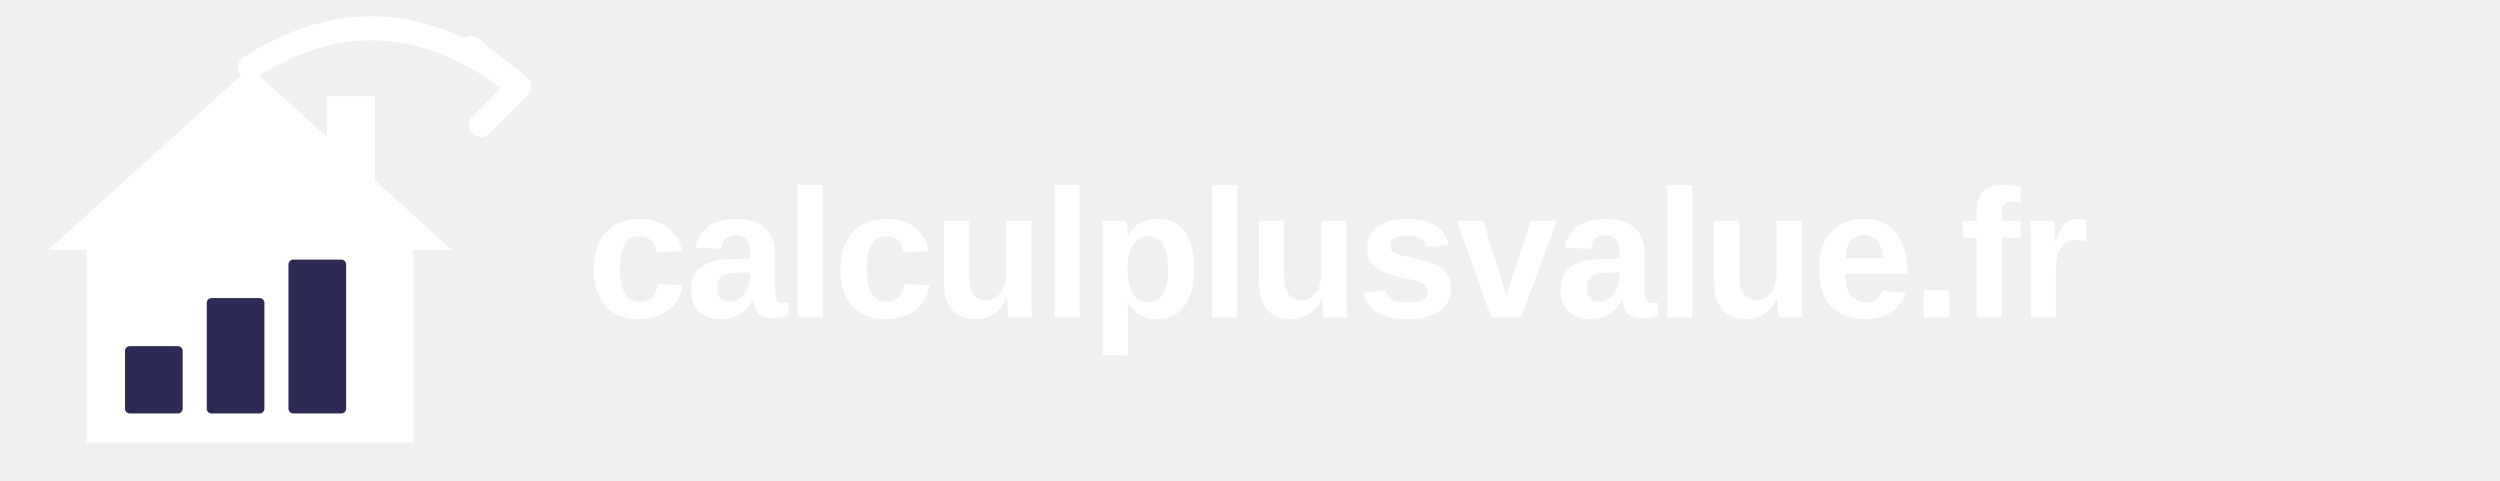
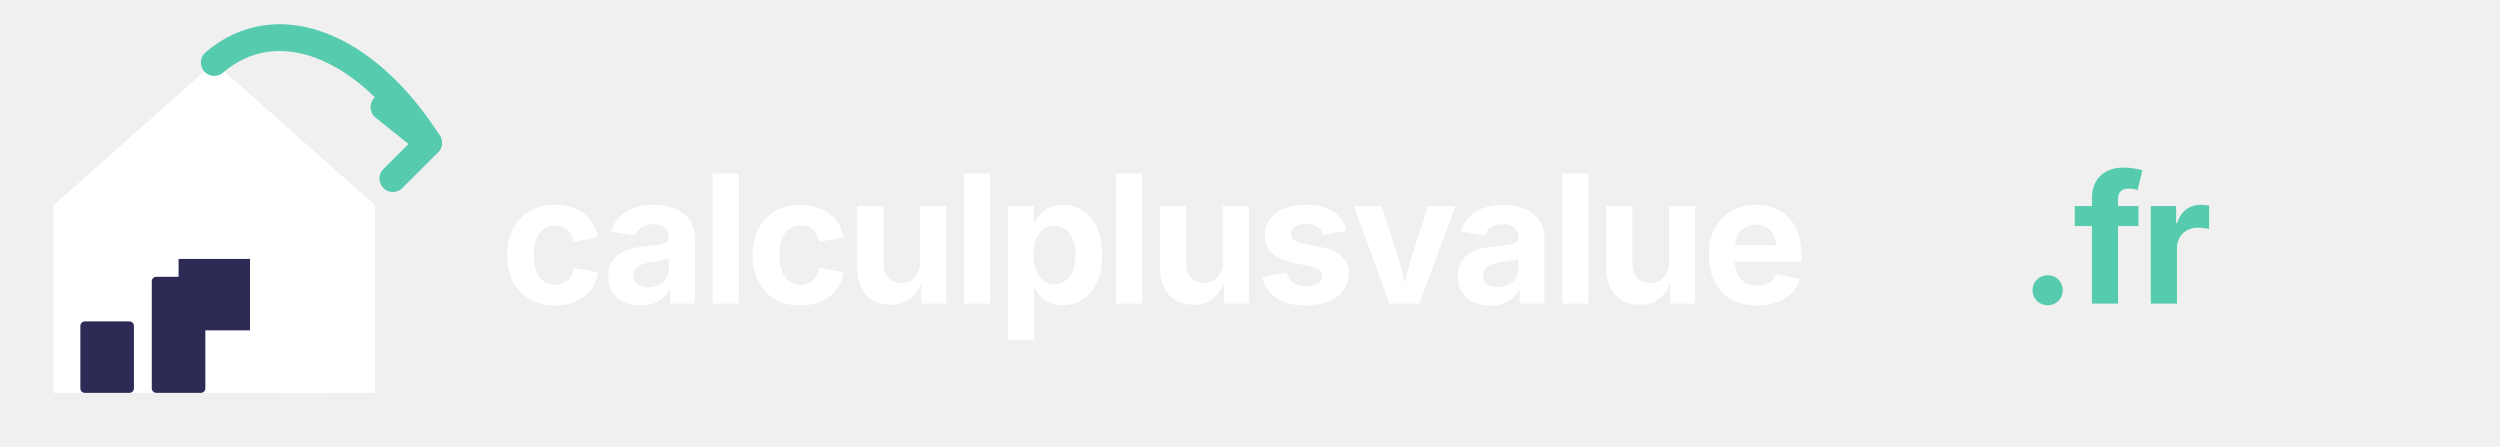
- <svg xmlns="http://www.w3.org/2000/svg" viewBox="0 0 520 100" width="520" height="100">
-   <polygon points="10,52 52,14 94,52" fill="white" />
-   <rect x="68" y="20" width="10" height="18" fill="white" />
-   <rect x="18" y="50" width="68" height="42" fill="white" />
-   <rect x="26" y="72" width="12" height="14" fill="#2D2B55" rx="1" />
-   <rect x="43" y="62" width="12" height="24" fill="#2D2B55" rx="1" />
-   <rect x="60" y="54" width="12" height="32" fill="#2D2B55" rx="1" />
-   <path d="M52,14 Q80,-4 108,18" fill="none" stroke="white" stroke-width="5" stroke-linecap="round" />
-   <polyline points="98,10 108,18 100,26" fill="none" stroke="white" stroke-width="5" stroke-linecap="round" stroke-linejoin="round" />
-   <text x="122" y="66" font-family="'Arial Rounded MT Bold', 'DM Sans', Arial, sans-serif" font-size="38" font-weight="800" fill="white" letter-spacing="-0.5">calculplusvalue.fr</text>
+ <svg xmlns="http://www.w3.org/2000/svg" viewBox="0 0 560 100" width="560" height="100">
+   <path d="M12,46 L48,14 L84,46 L84,88 L12,88 Z" fill="white" />
+   <rect x="40" y="58" width="16" height="16" fill="#2D2B55" />
+   <rect x="18" y="72" width="12" height="16" fill="#2D2B55" rx="1" />
+   <rect x="34" y="62" width="12" height="26" fill="#2D2B55" rx="1" />
+   <rect x="62" y="50" width="12" height="38" fill="white" rx="1" />
+   <path d="M48,14 C62,2 82,10 96,32" fill="none" stroke="#56CBAD" stroke-width="6" stroke-linecap="round" />
+   <polyline points="86,24 96,32 88,40" fill="none" stroke="#56CBAD" stroke-width="6" stroke-linecap="round" stroke-linejoin="round" />
+   <text x="112" y="68" font-family="'DM Sans','Inter','Helvetica Neue',Arial,sans-serif" font-size="40" font-weight="700" fill="white" letter-spacing="-1">calculplusvalue</text>
+   <text x="452" y="68" font-family="'DM Sans','Inter','Helvetica Neue',Arial,sans-serif" font-size="40" font-weight="700" fill="#56CBAD" letter-spacing="-1">.fr</text>
</svg>
